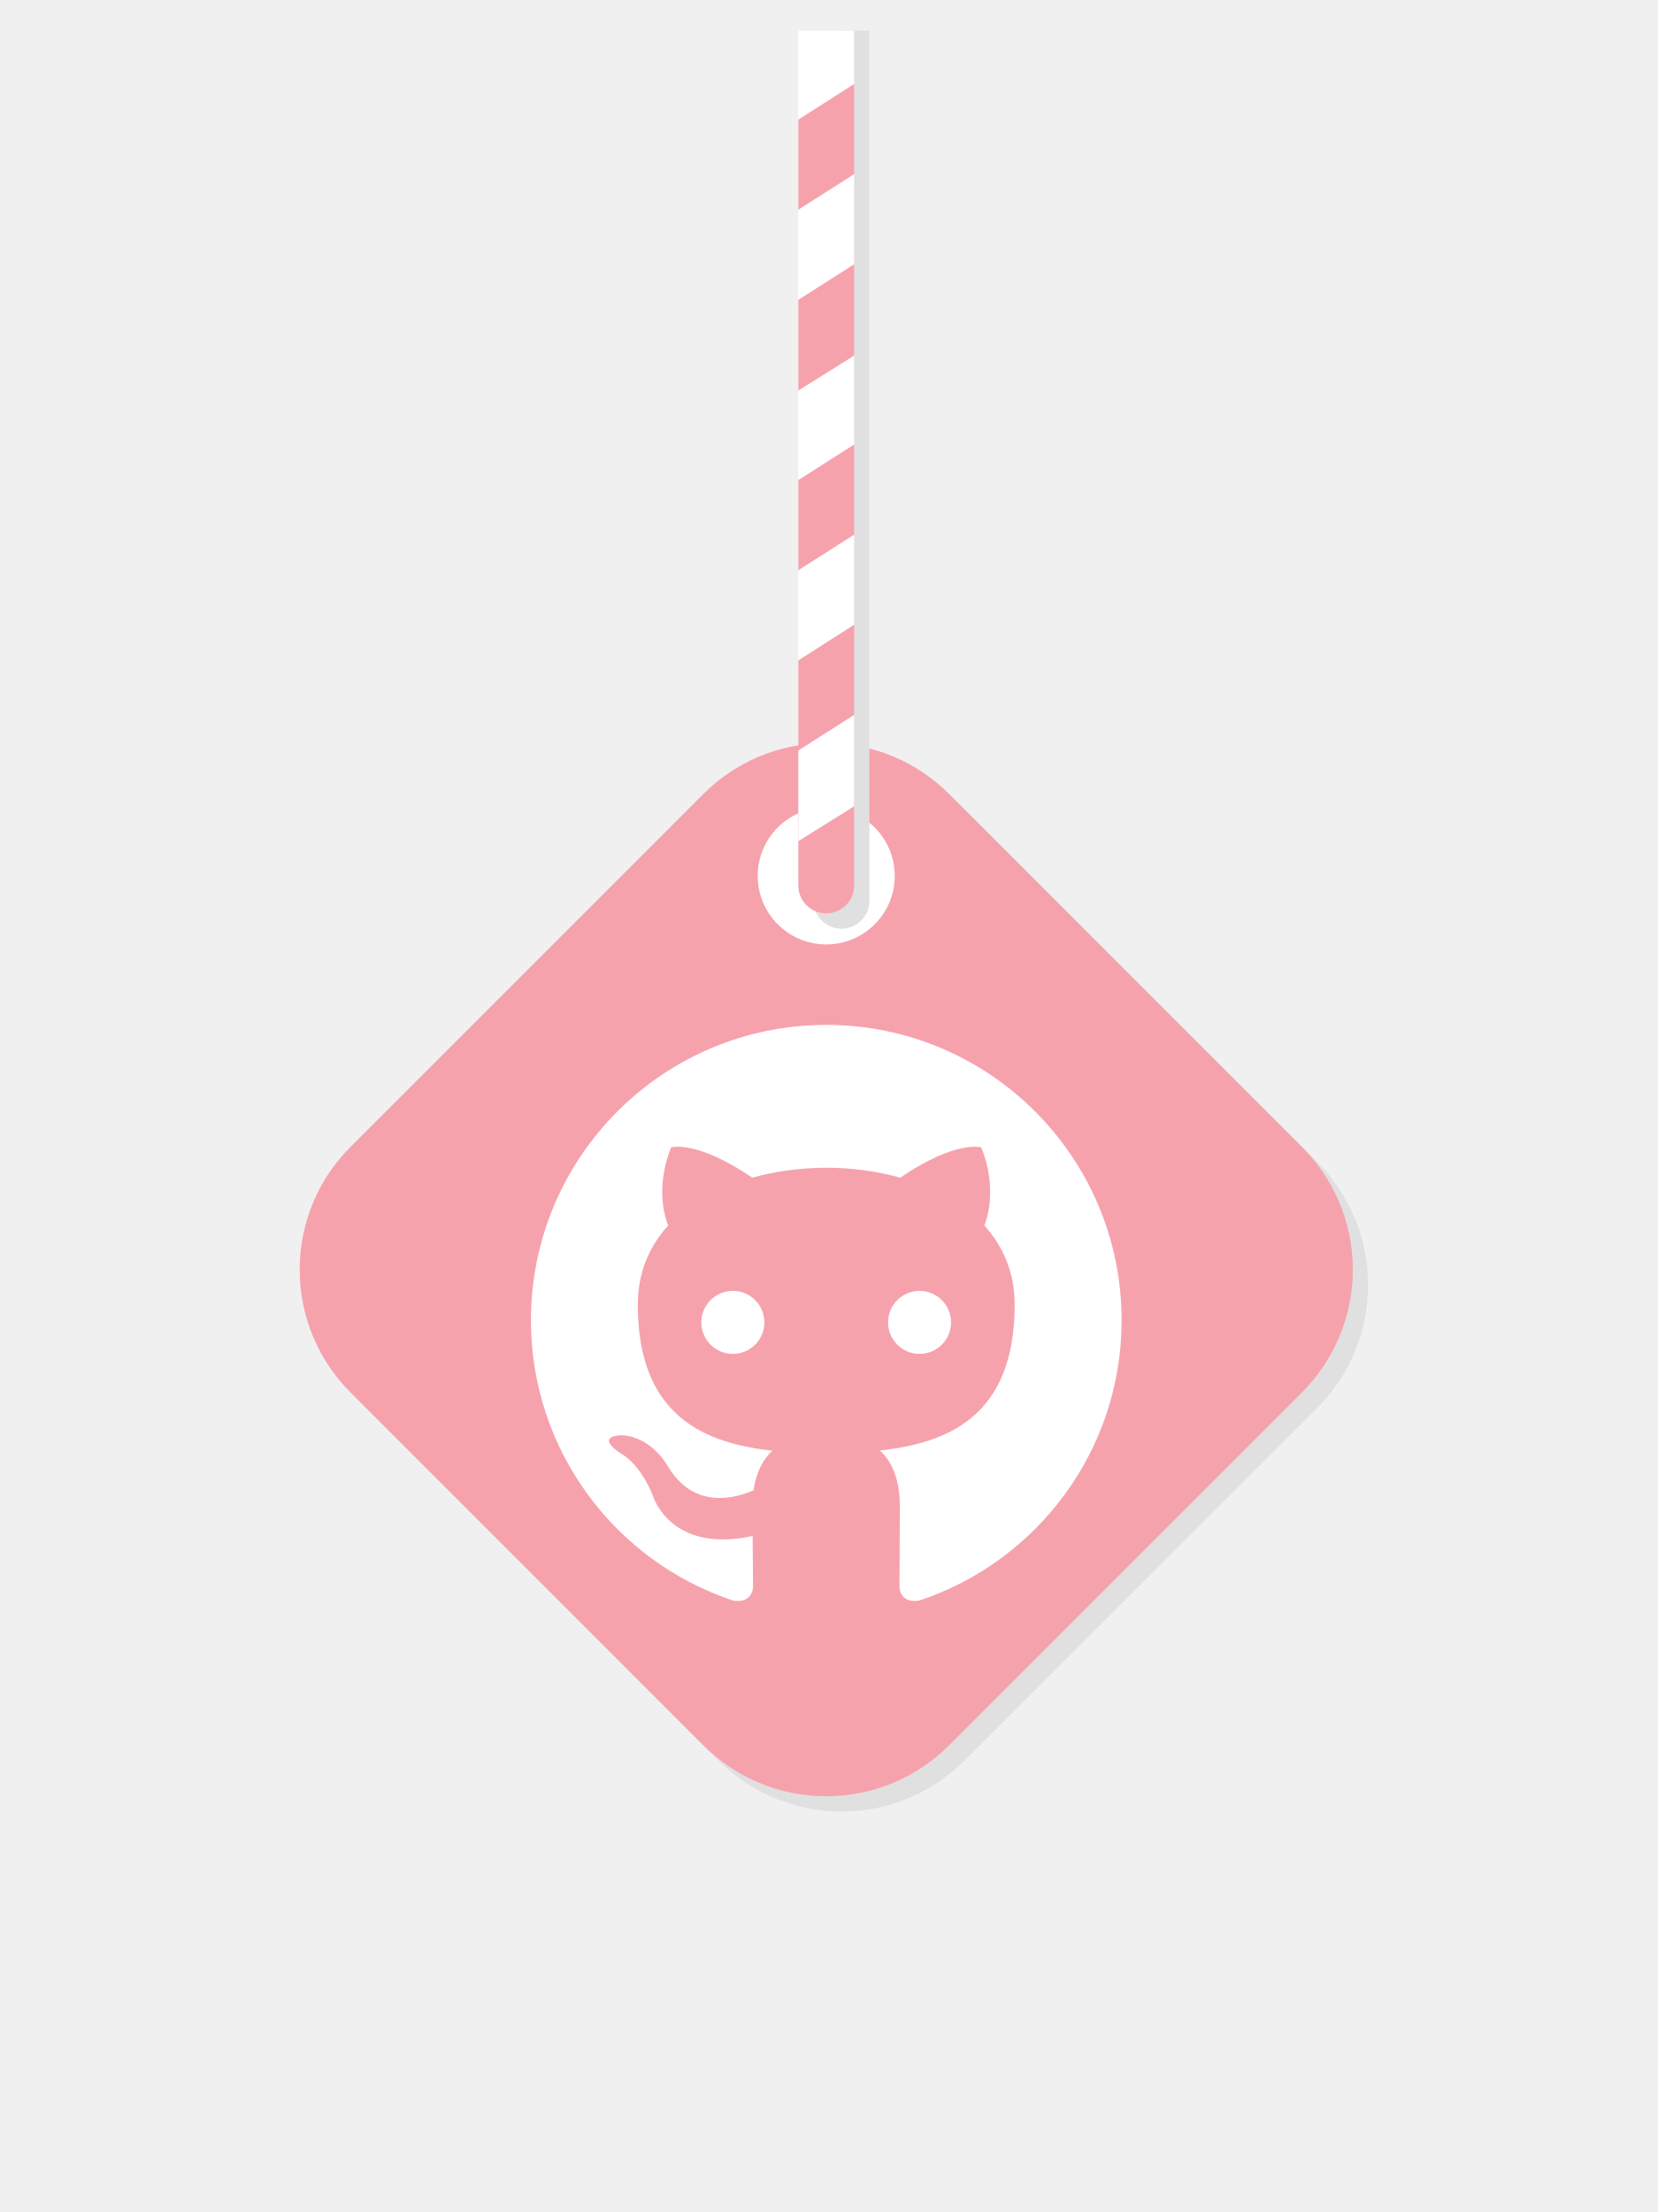
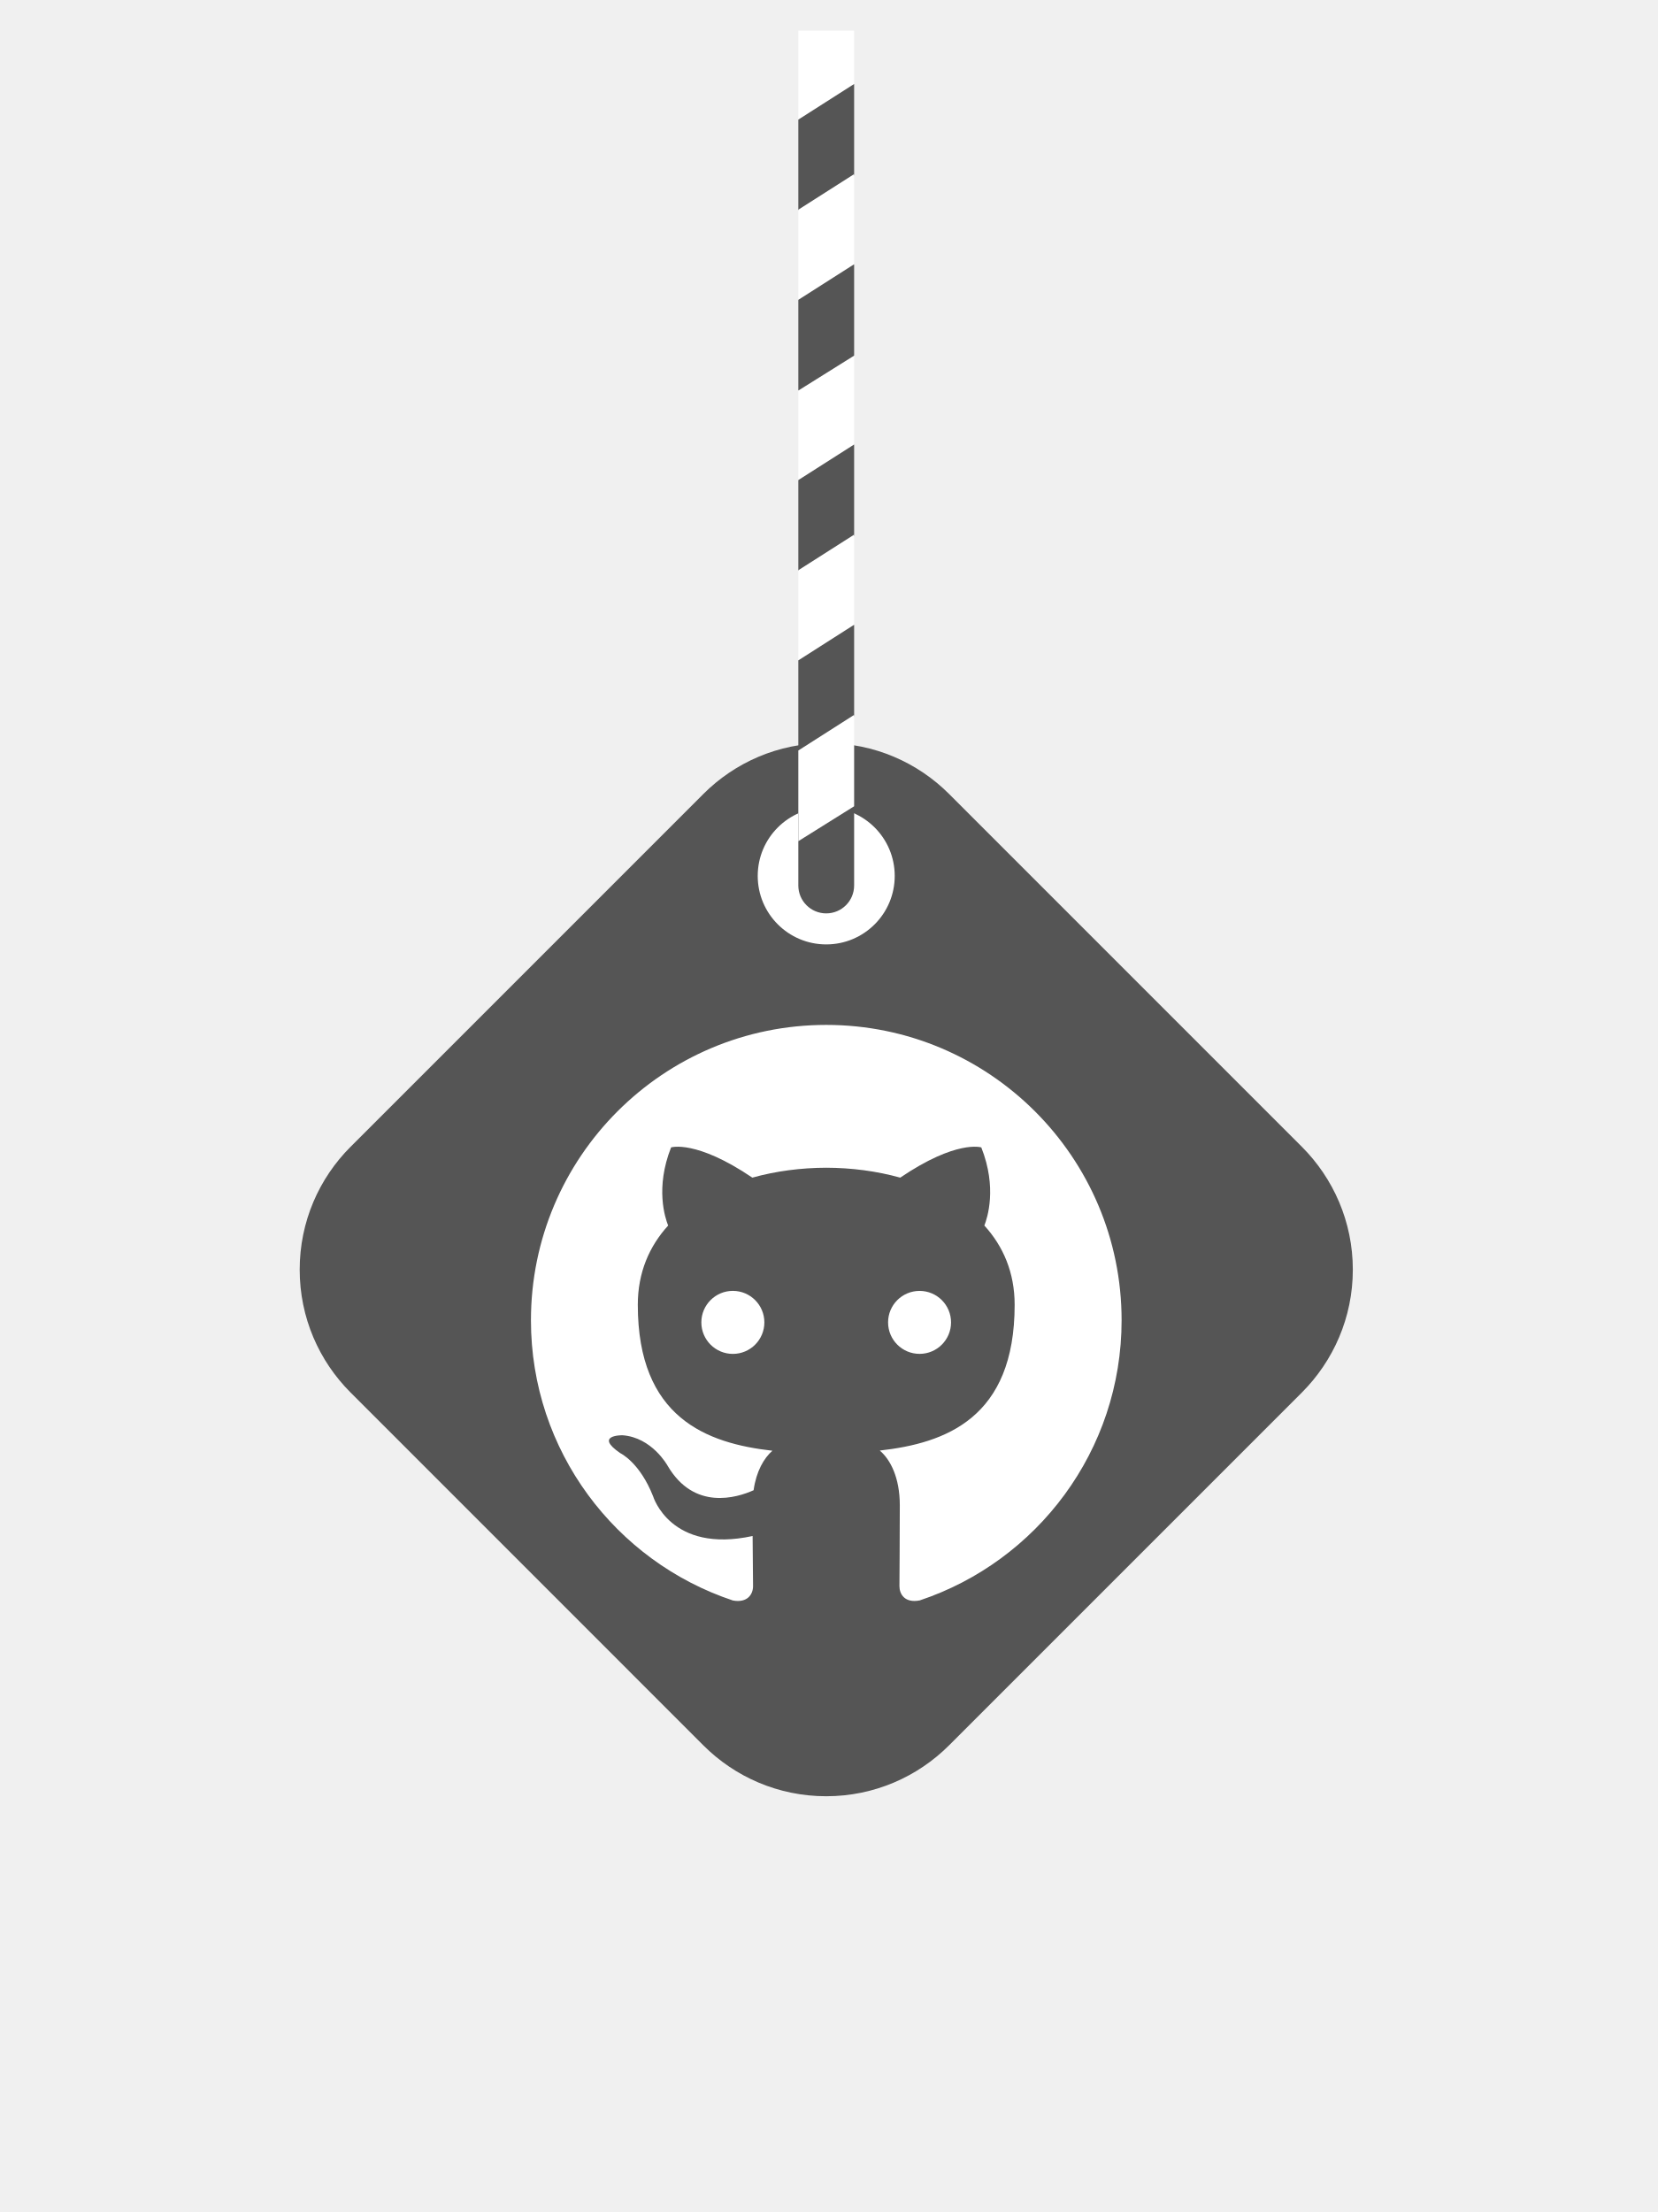
<svg xmlns="http://www.w3.org/2000/svg" version="1.1" id="Layer_1" x="0px" y="0px" width="54.182px" height="72.299px" viewBox="0 0 54.182 72.299" enable-background="new 0 0 54.182 72.299" xml:space="preserve">
-   <path fill="#E0E0E0" d="M43.056,37.984c1.025,1.027,1.663,2.447,1.663,4.016s-0.638,2.986-1.663,4.014L31.522,57.546  c-1.027,1.027-2.447,1.664-4.014,1.664c-1.57,0-2.99-0.635-4.018-1.664L11.958,46.013c-1.027-1.027-1.663-2.445-1.663-4.014  s0.636-2.988,1.663-4.016l11.533-11.533c1.027-1.027,2.447-1.664,4.018-1.663c1.566,0,2.986,0.635,4.014,1.663L43.056,37.984z" />
-   <path fill="#F6A2AD" d="M42.556,37.484c1.025,1.027,1.664,2.447,1.664,4.015s-0.639,2.986-1.664,4.014L31.022,57.046  c-1.027,1.027-2.447,1.664-4.014,1.664c-1.57,0-2.99-0.635-4.018-1.664L11.458,45.513c-1.027-1.027-1.662-2.445-1.662-4.014  s0.635-2.988,1.662-4.015l11.533-11.533c1.027-1.027,2.447-1.664,4.018-1.663c1.566,0,2.986,0.635,4.014,1.663L42.556,37.484z" />
+   <path fill="#555555" d="M42.556,37.484c1.025,1.027,1.664,2.447,1.664,4.015s-0.639,2.986-1.664,4.014L31.022,57.046  c-1.027,1.027-2.447,1.664-4.014,1.664c-1.57,0-2.99-0.635-4.018-1.664L11.458,45.513c-1.027-1.027-1.662-2.445-1.662-4.014  s0.635-2.988,1.662-4.015l11.533-11.533c1.027-1.027,2.447-1.664,4.018-1.663c1.566,0,2.986,0.635,4.014,1.663L42.556,37.484z" />
  <circle fill="#FFFFFF" cx="27.007" cy="28.629" r="2.239" />
  <g>
    <path fill="#FFFFFF" d="M27.007,33.499c-5.332,0-9.652,4.324-9.652,9.655c0,4.264,2.764,7.881,6.602,9.158   c0.48,0.088,0.658-0.209,0.658-0.467c0-0.229-0.01-0.836-0.014-1.641c-2.686,0.584-3.252-1.295-3.252-1.295   c-0.438-1.115-1.072-1.412-1.072-1.412c-0.877-0.598,0.068-0.586,0.068-0.586c0.969,0.068,1.477,0.996,1.477,0.996   c0.863,1.475,2.26,1.049,2.811,0.801c0.088-0.623,0.338-1.049,0.615-1.291c-2.146-0.242-4.4-1.072-4.4-4.77   c0-1.055,0.377-1.916,0.992-2.59c-0.098-0.246-0.428-1.229,0.096-2.554c0,0,0.812-0.26,2.656,0.988   c0.77-0.215,1.596-0.322,2.416-0.324c0.82,0.002,1.645,0.109,2.418,0.324c1.84-1.248,2.65-0.988,2.65-0.988   c0.525,1.326,0.195,2.308,0.1,2.554c0.615,0.674,0.99,1.535,0.99,2.59c0,3.707-2.26,4.523-4.408,4.764   c0.348,0.297,0.654,0.887,0.654,1.787c0,1.289-0.012,2.332-0.012,2.646c0,0.26,0.174,0.561,0.664,0.465   c3.834-1.279,6.598-4.895,6.598-9.156C36.661,37.822,32.337,33.499,27.007,33.499z" />
    <circle fill="#FFFFFF" cx="23.955" cy="43.222" r="1.03" />
    <circle fill="#FFFFFF" cx="30.058" cy="43.222" r="1.029" />
  </g>
-   <path fill="#E0E0E0" d="M27.32,1l-0.726,0.462v2.946v0.019v2.927v0.019V10.3v0.019v2.927v0.019v2.926v0.02v2.927v0.019v2.928v0.019  v2.927v0.019v1.498v1.448v1.448c0,0.504,0.408,0.912,0.912,0.912s0.912-0.408,0.912-0.912v-2.589v-0.307v-2.639v-0.041v-2.905V20.92  v-2.905v-0.041V15.07v-0.042v-2.904v-0.041V9.178V9.137V6.232V6.191V3.286V3.245V1H27.32z" />
  <polygon fill="#FFFFFF" points="26.095,1 26.095,3.927 27.919,2.786 27.919,1 " />
  <polygon fill="#FFFFFF" points="27.919,14.57 26.095,15.711 26.095,12.746 27.919,11.583 " />
-   <polygon fill="#F6A2AD" points="27.919,17.515 26.095,18.656 26.095,15.691 27.919,14.528 " />
+   <polygon fill="#555555" points="27.919,17.515 26.095,18.656 26.095,15.691 27.919,14.528 " />
  <polygon fill="#FFFFFF" points="27.919,20.461 26.095,21.603 26.095,18.638 27.919,17.475 " />
-   <polygon fill="#F6A2AD" points="27.919,23.407 26.095,24.548 26.095,21.584 27.919,20.42 " />
-   <polygon fill="#F6A2AD" points="27.919,5.732 26.095,6.873 26.095,3.909 27.919,2.745 " />
+   <polygon fill="#555555" points="27.919,23.407 26.095,24.548 26.095,21.584 27.919,20.42 " />
+   <polygon fill="#555555" points="27.919,5.732 26.095,6.873 26.095,3.909 27.919,2.745 " />
  <polygon fill="#FFFFFF" points="27.919,8.678 26.095,9.819 26.095,6.854 27.919,5.691 " />
-   <polygon fill="#F6A2AD" points="27.919,11.624 26.095,12.765 26.095,9.8 27.919,8.637 " />
-   <path fill="#F6A2AD" d="M27.919,28.942c0,0.504-0.408,0.912-0.912,0.912l0,0c-0.504,0-0.912-0.408-0.912-0.912v-2.896  c0-0.504,0.408-0.912,0.912-0.912l0,0c0.504,0,0.912,0.408,0.912,0.912V28.942z" />
+   <polygon fill="#555555" points="27.919,11.624 26.095,12.765 26.095,9.8 27.919,8.637 " />
+   <path fill="#555555" d="M27.919,28.942c0,0.504-0.408,0.912-0.912,0.912l0,0c-0.504,0-0.912-0.408-0.912-0.912v-2.896  c0-0.504,0.408-0.912,0.912-0.912l0,0c0.504,0,0.912,0.408,0.912,0.912V28.942z" />
  <polygon fill="#FFFFFF" points="27.919,26.353 26.095,27.494 26.095,24.53 27.919,23.366 " />
</svg>
